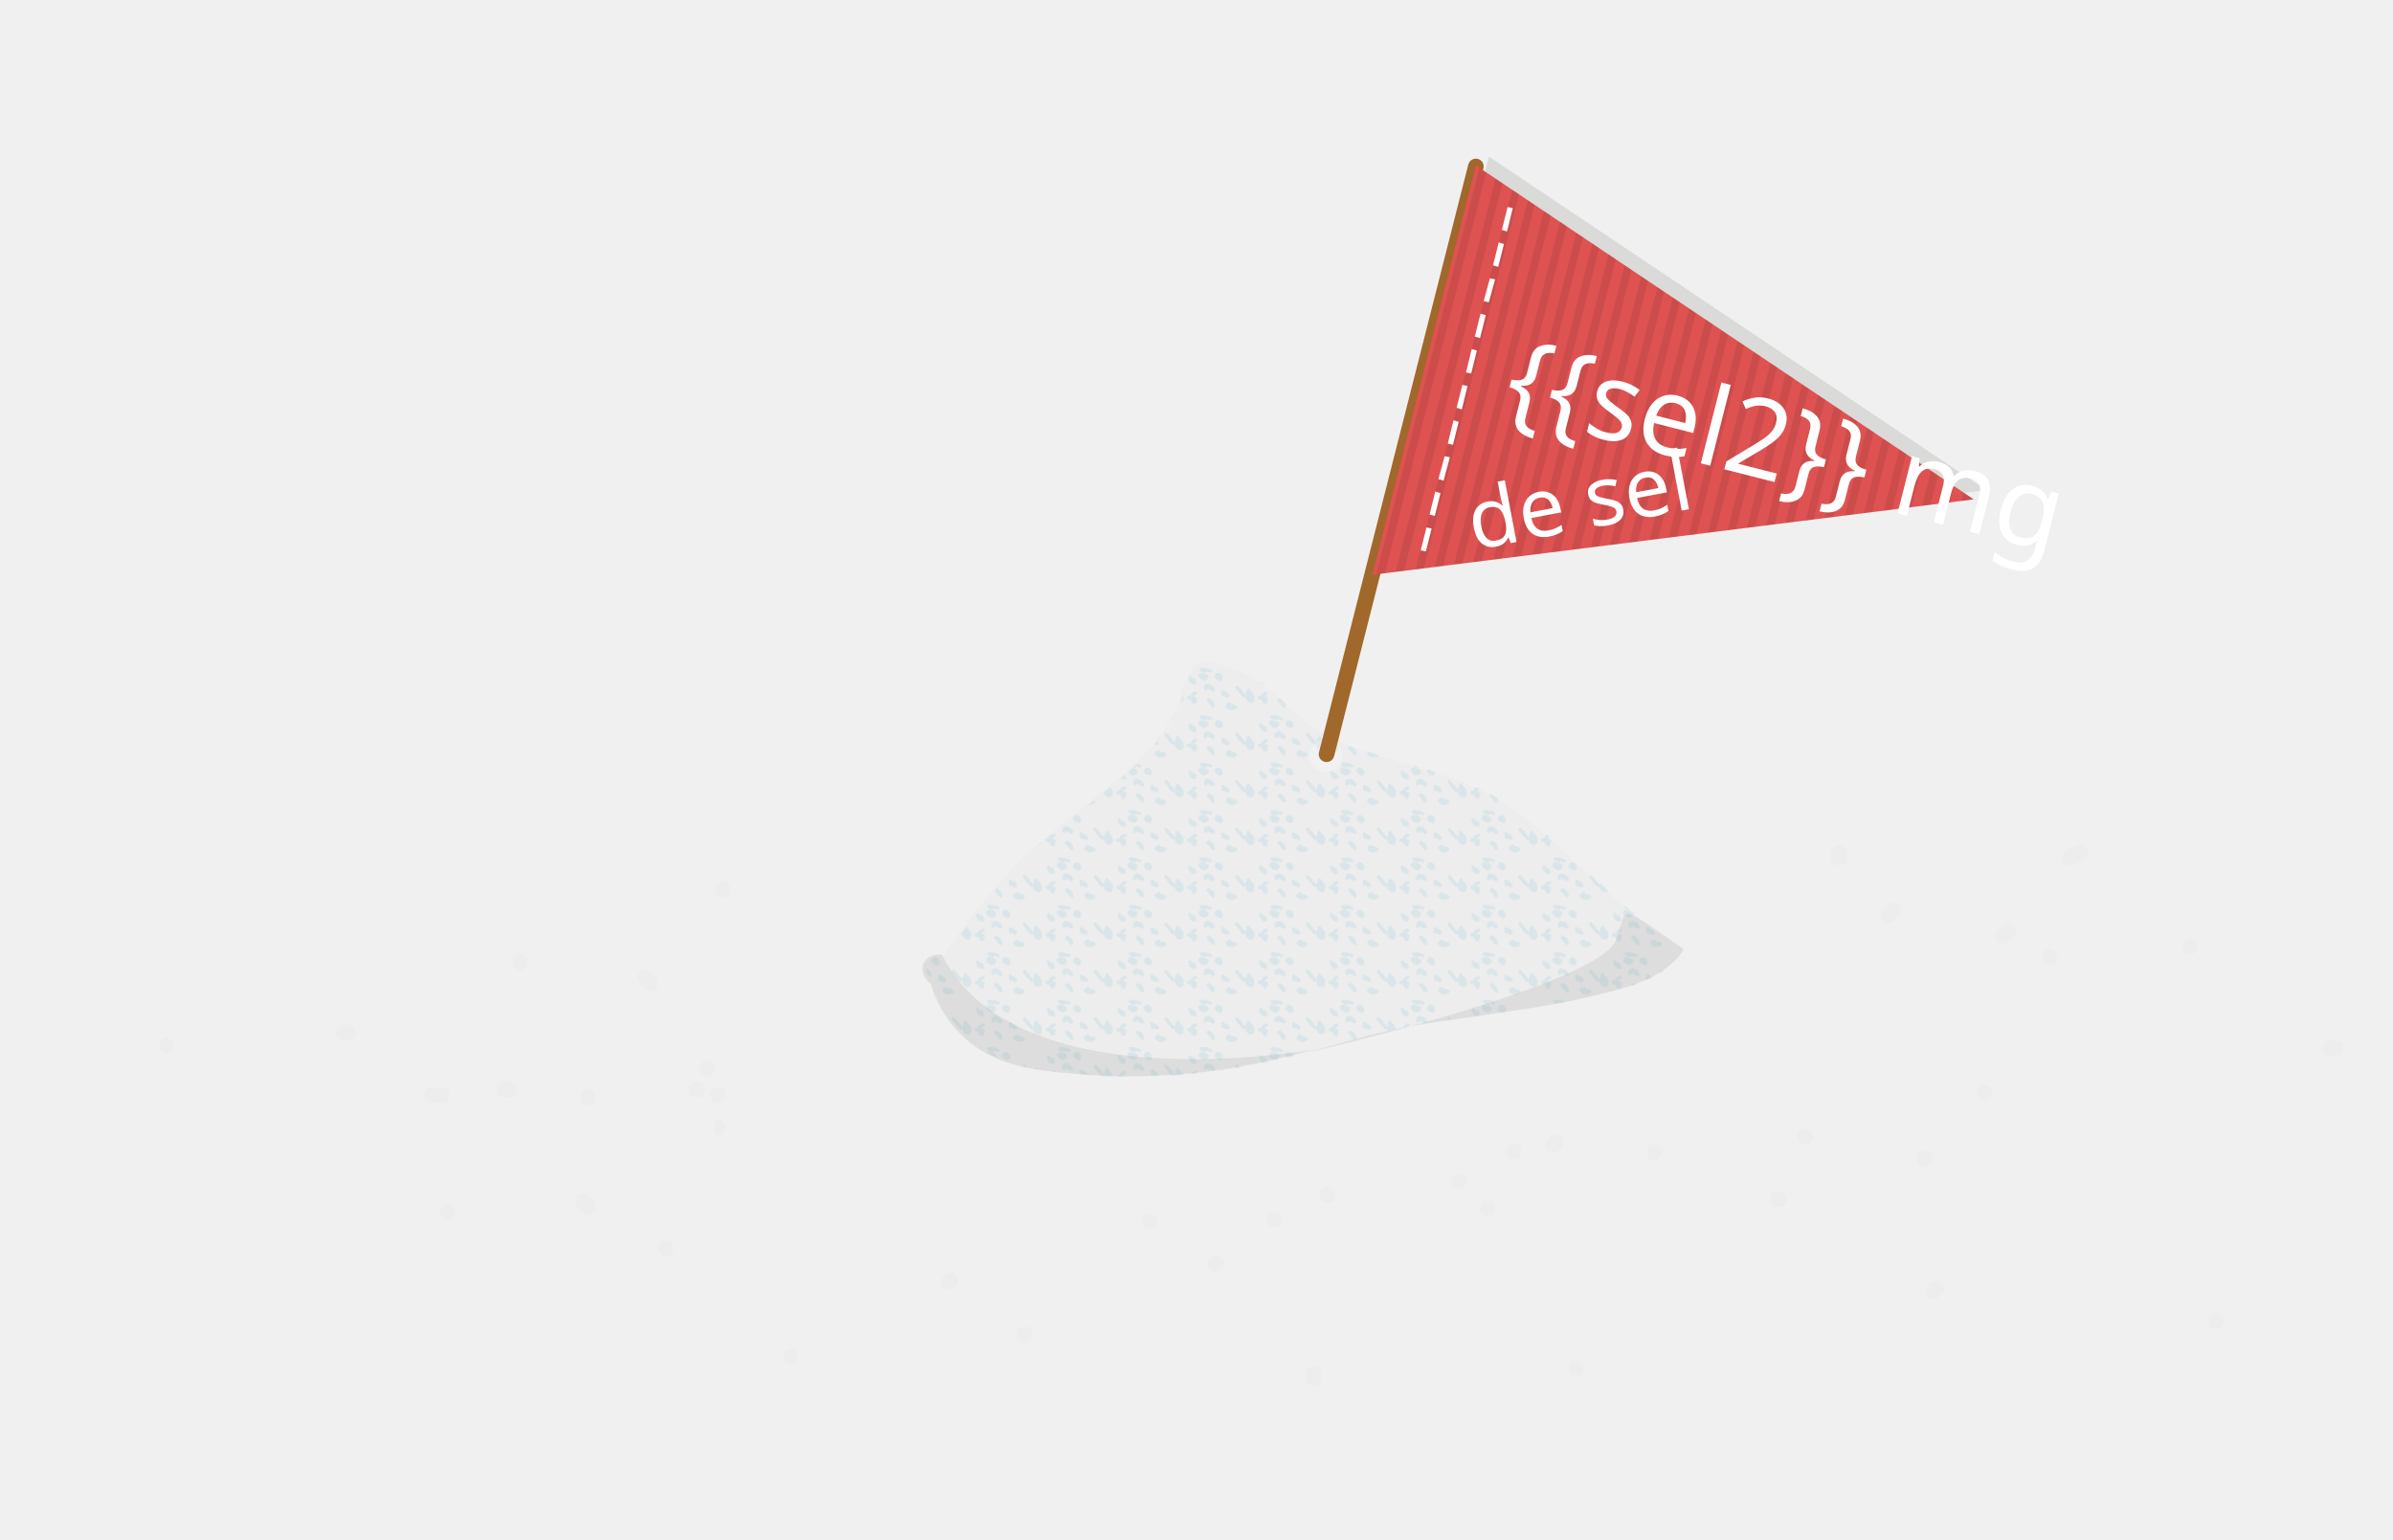
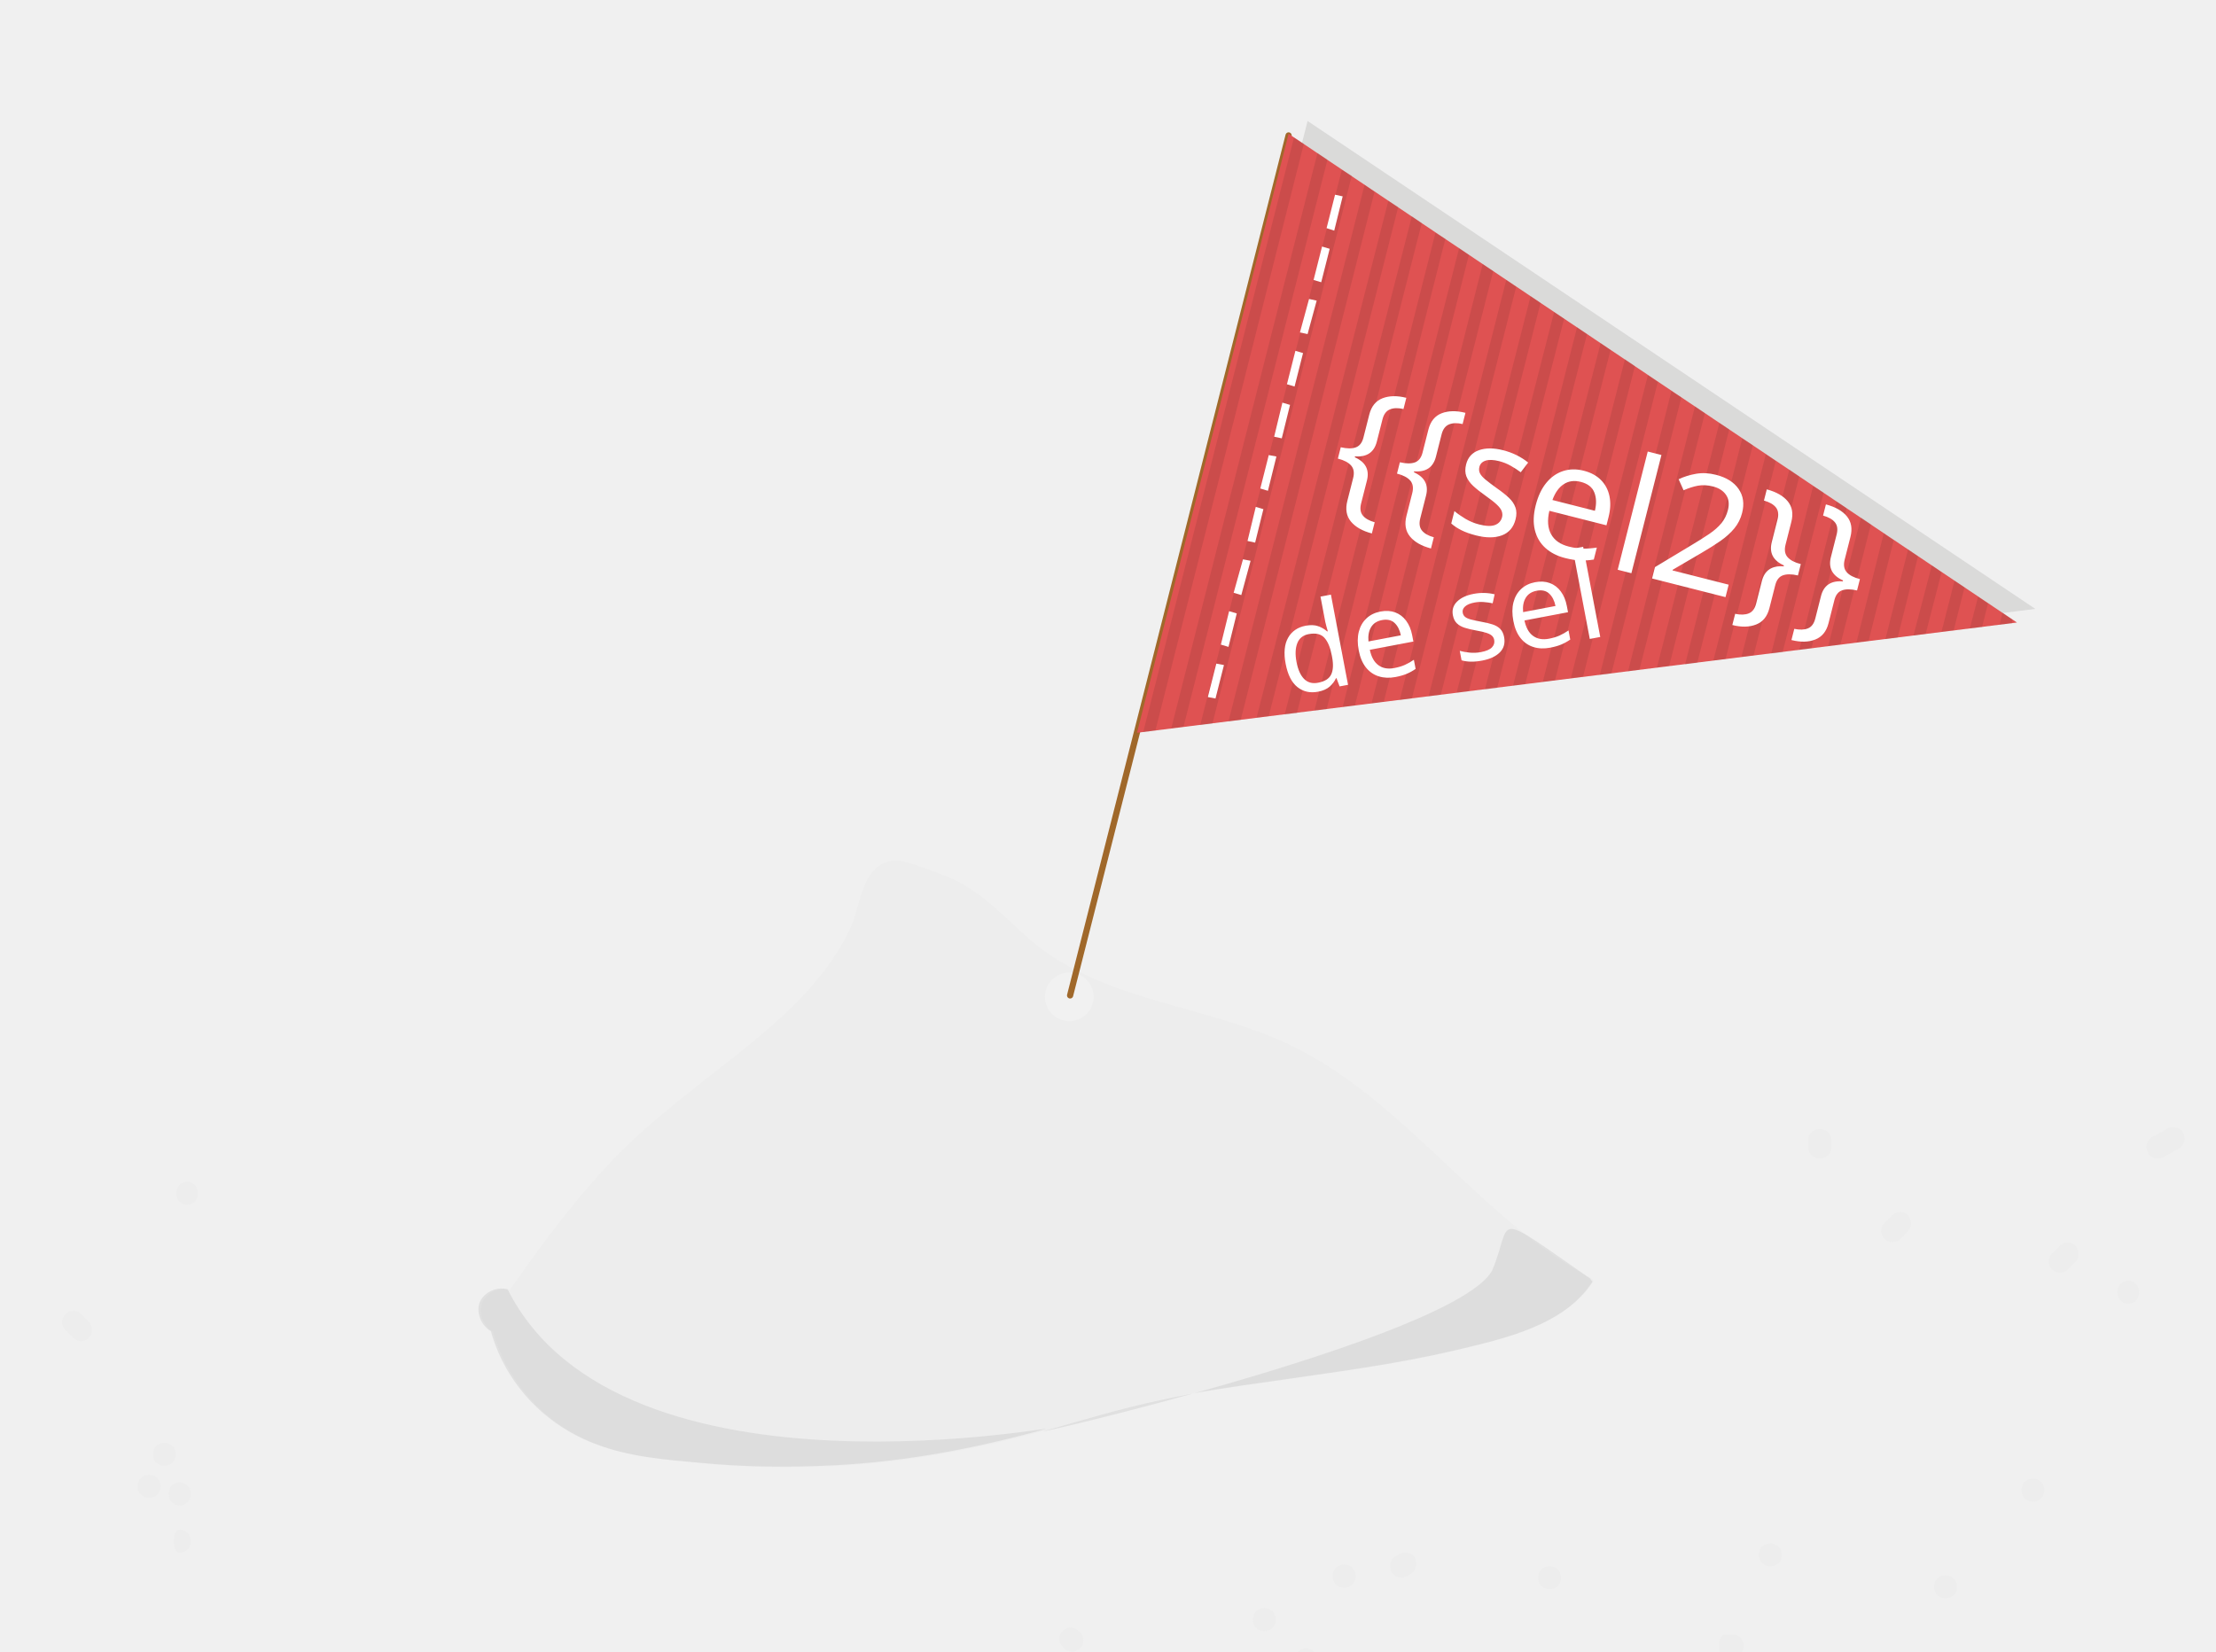
- <svg xmlns="http://www.w3.org/2000/svg" xmlns:xlink="http://www.w3.org/1999/xlink" version="1.1" id="Calque_1" x="0px" y="0px" viewBox="0 0 460 296" enable-background="new 0 0 460 296" xml:space="preserve">
-   <pattern x="-399" y="-252" width="21.2" height="14.2" patternUnits="userSpaceOnUse" id="Nouvelle_nuance_de_motif_2" viewBox="0.2 -14.4 21.2 14.2" overflow="visible">
+ <svg xmlns="http://www.w3.org/2000/svg" xmlns:xlink="http://www.w3.org/1999/xlink" version="1.1" id="Calque_1" x="0px" y="0px" viewBox="103.4 0 1073.1 800" enable-background="new 103.4 0 1073.1 800" xml:space="preserve">
+   <pattern x="0" y="800" width="41.1" height="27.5" patternUnits="userSpaceOnUse" id="SVGID_1_" viewBox="0 -27.7 41.1 27.5" overflow="visible">
    <g>
-       <polygon fill="none" points="0.2,-0.2 21.4,-0.2 21.4,-14.4 0.2,-14.4   " />
-       <path fill="#1B8EC1" d="M6-7c0-0.3,0.1-0.8,0.4-0.8c0.6-0.1,0.6-1.1,0-1C5.7-8.7,5.2-8.3,5-7.7c0,0.1-0.3,0.1-0.3,0.2    C4.4-7.5,3.9-7.3,3.9-7v0.2c0,0.4,0.7,0.6,1,0.4C5-5.9,5.4-5.6,5.6-5.2c0.2,0.3,0.9,0.3,1-0.1l0.3-1.2C6.9-7.2,6.2-7.4,6-7z" />
-       <path fill="#1B8EC1" d="M16.5-7.9c-0.2-0.2-0.5-0.5-0.7-0.7c-0.1-0.1-0.3-0.2-0.5-0.1c0,0-0.1,0-0.1,0c0-0.1-0.1-0.1-0.1-0.2    c-0.2-0.6-1.1-0.4-1,0.3c0,0.1,0.1,0.2,0.2,0.4c-0.3,0.4,0,1,0.5,0.8c0,0,0,0,0.1,0C15.2-7.2,15.6-7,16.1-7    C16.6-7,16.8-7.6,16.5-7.9z" />
-       <path fill="#1B8EC1" d="M10.9-6.4C10.8-6.5,10.8-6.5,10.9-6.4c-0.2-0.3-0.5-0.4-0.7-0.2c-0.5,0-0.7,0.8-0.2,1    c0.1,0,0.2,0.1,0.2,0.1c0.4,0.5,0.7,1.1,1.2,1.5c0.4,0.4,0.9,0,0.8-0.5C12.1-5.4,11.6-6.1,10.9-6.4z" />
-       <path fill="#1B8EC1" d="M12.2-9.4c-0.3-0.8-0.9-1.4-1.8-1.6c-0.3-0.1-0.9-0.1-1.1,0.2C9-10.5,8.8-9.9,8.9-9.5c0.1,0.6,1,0.6,1,0    c0,0,0,0,0,0c1,0.2,1,0.4,1.5,0.7C11.8-8.7,12.3-8.9,12.2-9.4z" />
-       <path fill="#1B8EC1" d="M5.8-12.8c-0.2-0.1-0.3,0-0.5,0c0-0.1,0-0.1,0-0.2c-0.1-0.6-1.1-0.6-1,0c0,0.4,0.2,0.7,0.3,1.1    c0,0.2,0.1,0.3,0.2,0.3c0.3,0.4,0.8,0.7,1.3,0.7c0.4,0.1,0.7-0.2,0.6-0.6C6.7-12.1,6.4-12.6,5.8-12.8z" />
-       <path fill="#1B8EC1" d="M10.3-13c-0.3,1-1.4,1.1-2.1,0.6c-0.4-0.3-0.7-0.5-0.9-1c-0.1-0.2,0-0.5,0.2-0.7c0.1-0.2,0.3-0.3,0.5-0.3    C8.7-14.3,10.6-14.2,10.3-13z" />
-       <path fill="#1B8EC1" d="M14.2-12.1c-0.1,0.1-0.3,0.2-0.5,0.1c-0.7-0.2-1.7-0.7-1.5-1.6c0.2-0.7,1.1-1.2,1.6-0.6    c0,0,0.1,0.1,0.1,0.1c0.1,0,0.2,0,0.3,0.2C14.7-13.3,14.7-12.6,14.2-12.1z" />
-       <path fill="#1B8EC1" d="M21.3-7.9c-0.7-0.9-1.4-1.8-2.2-2.6c-0.4-0.5-1.1,0.2-0.7,0.7c0.7,0.9,1.4,1.8,2.2,2.6    C21-6.7,21.7-7.4,21.3-7.9z" />
-       <path fill="#1B8EC1" d="M18.6-4.6c-0.5-0.3-1-0.4-1.5-0.4c0-0.3-0.2-0.6-0.6-0.5c-0.4,0.1-0.8,0.4-1,0.8c-0.1,0.1-0.1,0.4,0,0.5    c0.7,1.1,2.3,1.3,3.3,0.4C19-4.1,18.9-4.5,18.6-4.6z" />
-       <path fill="#1B8EC1" d="M11.1-1.1c-0.9-0.4-1.8-0.6-2.7-0.6c0,0,0,0,0,0c0,0,0,0,0,0c-0.1,0-0.2,0-0.2,0C7.8-1.7,7.5-1.3,7.7-1    c0.4,0.6,1.1,0.9,1.8,0.7c0.2,0,0.3-0.1,0.3-0.3c0.3,0.1,0.5,0.2,0.8,0.3C11.2,0,11.7-0.9,11.1-1.1z" />
-       <path fill="#1B8EC1" d="M2.8-7.5c0,0-0.1-0.1-0.1-0.1C2.6-8.2,2.2-8.7,1.6-9c0,0,0,0,0,0C1.8-9.5,1-10,0.7-9.4    C0.4-8.6,0-7.7,0.3-6.7c0.2,0.8,1,1.3,1.8,1.2c0.7-0.1,0.8-1.1,0.8-1.7C2.9-7.3,2.9-7.4,2.8-7.5z" />
+       <polygon fill="none" points="0,-0.1 41.1,-0.1 41.1,-27.7 0,-27.7   " />
+       <g>
+         <polygon fill="none" points="0,-27.7 41.1,-27.7 41.1,-0.1 0,-0.1    " />
+         <path fill="#1B8EC1" d="M11.3-14.5c0,0.6,0.2,1.6,0.8,1.6c1.2,0.2,1.2,2.1,0,1.9c-1.4-0.2-2.3-1-2.7-2.1c0-0.2-0.6-0.2-0.6-0.4     c-0.6,0-1.6-0.4-1.6-1v-0.4c0-0.8,1.4-1.2,1.9-0.8c0.2-1,1-1.6,1.4-2.3c0.4-0.6,1.7-0.6,1.9,0.2l0.6,2.3     C13-14.1,11.6-13.7,11.3-14.5z" />
+         <path fill="#1B8EC1" d="M31.6-12.7c-0.4,0.4-1,1-1.4,1.4c-0.2,0.2-0.6,0.4-1,0.2h-0.2c0,0.2-0.2,0.2-0.2,0.4     c-0.4,1.2-2.1,0.8-1.9-0.6c0-0.2,0.2-0.4,0.4-0.8c-0.6-0.8,0-1.9,1-1.6c0,0,0,0,0.2,0c0.6-0.4,1.4-0.8,2.3-0.8     C31.8-14.5,32.2-13.3,31.6-12.7z" />
+         <path fill="#1B8EC1" d="M20.8-15.6C20.6-15.5,20.6-15.5,20.8-15.6c-0.4,0.6-1,0.8-1.4,0.4c-1,0-1.4-1.6-0.4-1.9     c0.2,0,0.4-0.2,0.4-0.2c0.8-1,1.4-2.1,2.3-2.9c0.8-0.8,1.7,0,1.6,1C23.1-17.6,22.1-16.2,20.8-15.6z" />
+         <path fill="#1B8EC1" d="M23.3-9.8c-0.6,1.6-1.7,2.7-3.5,3.1c-0.6,0.2-1.7,0.2-2.1-0.4c-0.6-0.6-1-1.7-0.8-2.5     c0.2-1.2,1.9-1.2,1.9,0l0,0c1.9-0.4,1.9-0.8,2.9-1.4C22.5-11.2,23.5-10.8,23.3-9.8z" />
+         <path fill="#1B8EC1" d="M10.9-3.2c-0.4,0.2-0.6,0-1,0c0,0.2,0,0.2,0,0.4C9.7-1.7,7.8-1.7,8-2.8C8-3.6,8.4-4.2,8.5-5     c0-0.4,0.2-0.6,0.4-0.6c0.6-0.8,1.6-1.4,2.5-1.4c0.8-0.2,1.4,0.4,1.2,1.2C12.6-4.6,12-3.6,10.9-3.2z" />
+         <path fill="#1B8EC1" d="M19.6-2.8C19-4.8,16.9-5,15.5-4c-0.8,0.6-1.4,1-1.7,1.9c-0.2,0.4,0,1,0.4,1.4c0.2,0.4,0.6,0.6,1,0.6     C16.5-0.3,20.2-0.5,19.6-2.8z" />
+         <path fill="#1B8EC1" d="M27.2-4.6c-0.2-0.2-0.6-0.4-1-0.2c-1.4,0.4-3.3,1.4-2.9,3.1c0.4,1.4,2.1,2.3,3.1,1.2l0.2-0.2     c0.2,0,0.4,0,0.6-0.4C28.1-2.3,28.1-3.6,27.2-4.6z" />
+         <path fill="#1B8EC1" d="M40.9-12.7c-1.4,1.7-2.7,3.5-4.3,5c-0.8,1-2.1-0.4-1.4-1.4c1.4-1.7,2.7-3.5,4.3-5     C40.4-15.1,41.7-13.7,40.9-12.7z" />
+         <path fill="#1B8EC1" d="M35.7-19.1c-1,0.6-1.9,0.8-2.9,0.8c0,0.6-0.4,1.2-1.2,1c-0.8-0.2-1.6-0.8-1.9-1.6c-0.2-0.2-0.2-0.8,0-1     c1.4-2.1,4.5-2.5,6.4-0.8C36.5-20.1,36.3-19.3,35.7-19.1z" />
+         <path fill="#1B8EC1" d="M21.2-25.9c-1.7,0.8-3.5,1.2-5.2,1.2l0,0l0,0c-0.2,0-0.4,0-0.4,0c-0.8,0-1.4-0.8-1-1.4     c0.8-1.2,2.1-1.7,3.5-1.4c0.4,0,0.6,0.2,0.6,0.6c0.6-0.2,1-0.4,1.6-0.6C21.3-28.1,22.3-26.3,21.2-25.9z" />
+         <path fill="#1B8EC1" d="M5.1-13.5l-0.2,0.2c-0.2,1.2-1,2.1-2.1,2.7l0,0c0.4,1-1.2,1.9-1.7,0.8c-0.6-1.6-1.4-3.3-0.8-5.2     c0.4-1.6,1.9-2.5,3.5-2.3c1.4,0.2,1.6,2.1,1.6,3.3C5.2-13.9,5.2-13.7,5.1-13.5z" />
+       </g>
    </g>
  </pattern>
  <g>
    <g>
-       <path fill="#EDEDED" d="M323.5,182.2c-14.6-7.8-23.9-22.6-38.6-30.2c-7.4-3.8-15.7-5.1-23.5-7.9c-4.1-1.5-8.1-3.4-11.5-6.3    c-3.4-2.9-6.1-6.1-10.3-8.1c-1.8-0.8-3.6-1.4-5.4-2c-1.3-0.4-2.5-0.7-3.8,0c-2.6,1.2-3.1,5.5-4,7.8c-2.8,6.6-8.3,11.7-13.7,16.1    c-5.7,4.6-11.7,8.9-16.9,14.1c-5.4,5.5-10,11.7-14.4,18c-1.2-0.3-2.5,0.1-3.3,1.1c-1.1,1.4-0.3,3.6,1.1,4.4    c1.9,6.8,7,12.3,13.7,14.8c4.4,1.7,9.3,2.1,13.9,2.5c5.1,0.5,10.2,0.6,15.3,0.4c10.1-0.3,20-2.1,29.8-4.8c5-1.4,9.9-2.9,15-4    c4.9-1.1,9.8-1.8,14.8-2.5c8.1-1.2,16.2-2.2,24.2-4.1c6.2-1.5,14.2-3.2,17.9-9C323.7,182.5,323.6,182.2,323.5,182.2z" />
-       <pattern id="SVGID_1_" xlink:href="#Nouvelle_nuance_de_motif_2" patternTransform="matrix(0.6419 0 0 0.6419 -2511.889 -2580.121)">
+       <path fill="#EDEDED" d="M874.1,619.2c-53.8-28.8-88.1-83.3-142.3-111.3c-27.3-14-57.9-18.8-86.6-29.1    c-15.1-5.5-29.9-12.5-42.4-23.2c-12.5-10.7-22.5-22.5-38-29.9c-6.6-2.9-13.3-5.2-19.9-7.4c-4.8-1.5-9.2-2.6-14,0    c-9.6,4.4-11.4,20.3-14.7,28.8c-10.3,24.3-30.6,43.1-50.5,59.3c-21,17-43.1,32.8-62.3,52c-19.9,20.3-36.9,43.1-53.1,66.3    c-4.4-1.1-9.2,0.4-12.2,4.1c-4.1,5.2-1.1,13.3,4.1,16.2c7,25.1,25.8,45.3,50.5,54.6c16.2,6.3,34.3,7.7,51.2,9.2    c18.8,1.8,37.6,2.2,56.4,1.5c37.2-1.1,73.7-7.7,109.8-17.7c18.4-5.2,36.5-10.7,55.3-14.7c18.1-4.1,36.1-6.6,54.6-9.2    c29.9-4.4,59.7-8.1,89.2-15.1c22.9-5.5,52.3-11.8,66-33.2C874.8,620.3,874.5,619.2,874.1,619.2z" />
+       <pattern id="SVGID_2_" xlink:href="#SVGID_1_" patternTransform="matrix(2.3661 0 0 -2.3661 -573.395 -17201.172)">
		</pattern>
-       <path opacity="9.000000e-02" fill="url(#SVGID_1_)" d="M323.9,182.2c-14.6-7.8-23.9-22.6-38.6-30.2c-7.4-3.8-15.7-5.1-23.5-7.9    c-4.1-1.5-8.1-3.4-11.5-6.3c-3.4-2.9-6.1-6.1-10.3-8.1c-1.8-0.8-3.6-1.4-5.4-2c-1.3-0.4-2.5-0.7-3.8,0c-2.6,1.2-3.1,5.5-4,7.8    c-2.8,6.6-8.3,11.7-13.7,16.1c-5.7,4.6-11.7,8.9-16.9,14.1c-5.4,5.5-10,11.7-14.4,18c-1.2-0.3-2.5,0.1-3.3,1.1    c-1.1,1.4-0.3,3.6,1.1,4.4c1.9,6.8,7,12.3,13.7,14.8c4.4,1.7,9.3,2.1,13.9,2.5c5.1,0.5,10.2,0.6,15.3,0.4    c10.1-0.3,20-2.1,29.8-4.8c5-1.4,9.9-2.9,15-4c4.9-1.1,9.8-1.8,14.8-2.5c8.1-1.2,16.2-2.2,24.2-4.1c6.2-1.5,14.2-3.2,17.9-9    C324.1,182.5,324.1,182.2,323.9,182.2z" />
-       <path opacity="7.000000e-02" d="M181.1,183.6c-1.2-0.3-2.5,0.1-3.3,1.1c-1.1,1.4-0.3,3.6,1.1,4.4c1.9,6.8,7,12.3,13.7,14.8    c4.4,1.7,9.3,2.1,13.9,2.5c5.1,0.5,10.2,0.6,15.3,0.4c10.1-0.3,20-2.1,29.8-4.8C256.6,200.8,196,213.3,181.1,183.6z" />
-       <path opacity="7.000000e-02" d="M323.3,182.2c-13.4-9.3-10-7.7-12.9-1c-5.1,8.9-63.3,22.3-58.7,21c5-1.4,9.9-2.9,15-4    c4.9-1.1,9.8-1.8,14.8-2.5c8.1-1.2,16.2-2.2,24.2-4.1c6.2-1.5,14.2-3.2,17.9-9C323.5,182.5,323.4,182.3,323.3,182.2z" />
+       <path opacity="9.000000e-02" fill="url(#SVGID_2_)" enable-background="new    " d="M875.6,619.2    c-53.8-28.8-88.1-83.3-142.3-111.3c-27.3-14-57.9-18.8-86.6-29.1c-15.1-5.5-29.9-12.5-42.4-23.2c-12.5-10.7-22.5-22.5-38-29.9    c-6.6-2.9-13.3-5.2-19.9-7.4c-4.8-1.5-9.2-2.6-14,0c-9.6,4.4-11.4,20.3-14.7,28.8c-10.3,24.3-30.6,43.1-50.5,59.3    c-21,17-43.1,32.8-62.3,52c-19.9,20.3-36.9,43.1-53.1,66.3c-4.4-1.1-9.2,0.4-12.2,4.1c-4.1,5.2-1.1,13.3,4.1,16.2    c7,25.1,25.8,45.3,50.5,54.6c16.2,6.3,34.3,7.7,51.2,9.2c18.8,1.8,37.6,2.2,56.4,1.5c37.2-1.1,73.7-7.7,109.8-17.7    c18.4-5.2,36.5-10.7,55.3-14.7c18.1-4.1,36.1-6.6,54.6-9.2c29.9-4.4,59.7-8.1,89.2-15.1c22.9-5.5,52.3-11.8,66-33.2    C876.3,620.3,876.3,619.2,875.6,619.2z" />
+       <path opacity="7.000000e-02" enable-background="new    " d="M349.2,624.4c-4.4-1.1-9.2,0.4-12.2,4.1c-4.1,5.2-1.1,13.3,4.1,16.2    c7,25.1,25.8,45.3,50.5,54.6c16.2,6.3,34.3,7.7,51.2,9.2c18.8,1.8,37.6,2.2,56.4,1.5c37.2-1.1,73.7-7.7,109.8-17.7    C627.5,687.8,404.1,733.9,349.2,624.4z" />
+       <path opacity="7.000000e-02" enable-background="new    " d="M873.4,619.2c-49.4-34.3-36.9-28.4-47.5-3.7    c-18.8,32.8-233.3,82.2-216.4,77.4c18.4-5.2,36.5-10.7,55.3-14.7c18.1-4.1,36.1-6.6,54.6-9.2c29.9-4.4,59.7-8.1,89.2-15.1    c22.9-5.5,52.3-11.8,66-33.2C874.1,620.3,873.7,619.6,873.4,619.2z" />
    </g>
-     <path fill="#EDEDED" d="M234.8,241.7c-0.6-0.6-1.5-0.6-2.1,0l-0.2,0.2c-0.6,0.6-0.6,1.5,0,2.1c0.6,0.6,1.5,0.6,2.1,0   c0.1-0.1,0.2-0.2,0.2-0.2C235.4,243.2,235.4,242.3,234.8,241.7z" />
-     <path fill="#EDEDED" d="M245,233L245,233c-2,0-2,3,0,3l0,0C246.9,236,246.9,233,245,233z" />
-     <path fill="#EDEDED" d="M256.3,228.7l-0.2-0.2c-0.6-0.6-1.5-0.6-2.1,0c-0.6,0.6-0.6,1.5,0,2.1c0.1,0.1,0.2,0.2,0.2,0.2   c0.6,0.6,1.5,0.6,2.1,0C256.9,230.2,256.9,229.3,256.3,228.7z" />
-     <path fill="#EDEDED" d="M279,227L279,227c0,2,3,2,3,0l0,0C282,225,279,225,279,227z" />
-     <path fill="#EDEDED" d="M291,219.8c-2,0-2,3,0,3S293,219.8,291,219.8z" />
-     <path fill="#EDEDED" d="M300.3,218.9c-0.4-0.7-1.3-0.9-2.1-0.5c-0.2,0.1-0.3,0.2-0.5,0.3c-0.7,0.4-0.9,1.4-0.5,2.1   c0.4,0.7,1.3,0.9,2.1,0.5c0.2-0.1,0.3-0.2,0.5-0.3C300.4,220.6,300.7,219.6,300.3,218.9z" />
-     <path fill="#EDEDED" d="M286,230.8c-1.9,0-1.9,3,0,3S287.9,230.8,286,230.8z" />
-     <path fill="#EDEDED" d="M318,220c-2,0-2,3,0,3S320,220,318,220z" />
-     <path fill="#EDEDED" d="M136,203.8c-2,0-2,3,0,3S138,203.8,136,203.8z" />
-     <path fill="#EDEDED" d="M138,209L138,209c-1.9,0-1.9,3,0,3l0,0C140,212,140,209,138,209z" />
-     <path fill="#EDEDED" d="M134,208L134,208c-2,0-2,3,0,3l0,0C136,211,136,208,134,208z" />
-     <path fill="#EDEDED" d="M138,215.2c-1,0-1,3,0,3C140,218.2,140,215.2,138,215.2z" />
-     <path fill="#EDEDED" d="M197,255L197,255c-2,0-2,3,0,3l0,0C199,258,199,255,197,255z" />
-     <path fill="#EDEDED" d="M152,259.3c-1.9,0-1.9,3,0,3S153.9,259.3,152,259.3z" />
-     <path fill="#EDEDED" d="M184,245.4c-0.4-0.7-1.3-0.9-2.1-0.5c-0.1,0.1-0.2,0.1-0.3,0.2c-0.7,0.4-0.9,1.4-0.5,2.1   c0.4,0.7,1.3,0.9,2.1,0.5c0.1-0.1,0.2-0.1,0.3-0.2C184.2,247.1,184.4,246.1,184,245.4z" />
-     <path fill="#EDEDED" d="M221,233.3c-2,0-2,3,0,3S223,233.3,221,233.3z" />
-     <path fill="#EDEDED" d="M342,229h-1c-1,0-1,3,0,3h1C344,232,344,229,342,229z" />
-     <path fill="#EDEDED" d="M347,217L347,217c-2,0-2,3,0,3l0,0C349,220,349,217,347,217z" />
-     <path fill="#EDEDED" d="M373.6,247.3c-0.2-0.8-1-1.2-1.8-1c-0.8,0.2-1.4,0.8-1.6,1.6c-0.2,0.8,0.2,1.6,1,1.8   c0.6,0.2,1.4-0.1,1.7-0.7C373.5,248.6,373.8,247.9,373.6,247.3z" />
-     <path fill="#EDEDED" d="M370,221.2c-2,0-2,3,0,3S372,221.2,370,221.2z" />
-     <path fill="#EDEDED" d="M380,210L380,210c0,2,3,2,3,0l0,0C383,208,380,208,380,210z" />
-     <path fill="#EDEDED" d="M128,238.5c-1.9,0-1.9,3,0,3S129.9,238.5,128,238.5z" />
-     <path fill="#EDEDED" d="M86,231.5c-1.9,0-1.9,3,0,3S87.9,231.5,86,231.5z" />
-     <path fill="#EDEDED" d="M85,209h-2c-1.9,0-1.9,3,0,3h2C86.9,212,86.9,209,85,209z" />
-     <path fill="#EDEDED" d="M113,209.5c-1.9,0-1.9,3,0,3S114.9,209.5,113,209.5z" />
-     <path fill="#EDEDED" d="M114.1,230.9l-1-1c-0.6-0.6-1.5-0.6-2.1,0c-0.6,0.6-0.6,1.5,0,2.1c0.3,0.3,0.7,0.7,1,1   c0.6,0.6,1.5,0.6,2.1,0C114.6,232.5,114.6,231.5,114.1,230.9z" />
-     <path fill="#EDEDED" d="M98,208h-1c-1.9,0-1.9,3,0,3h1C99.9,211,99.9,208,98,208z" />
-     <path fill="#EDEDED" d="M126.1,187.9l-1-1c-0.6-0.6-1.5-0.6-2.1,0c-0.6,0.6-0.6,1.5,0,2.1c0.3,0.3,0.7,0.7,1,1   c0.6,0.6,1.5,0.6,2.1,0C126.6,189.5,126.6,188.5,126.1,187.9z" />
-     <path fill="#EDEDED" d="M394,182.5c-1.9,0-1.9,3,0,3S395.9,182.5,394,182.5z" />
-     <path fill="#EDEDED" d="M352,164v1c0,1.9,3,1.9,3,0v-1C355,162.1,352,162.1,352,164z" />
-     <path fill="#EDEDED" d="M401.2,163c-0.4-0.7-1.3-0.9-2.1-0.5c-0.7,0.4-1.3,0.7-2,1.1c-0.7,0.4-0.9,1.4-0.5,2.1   c0.4,0.7,1.3,0.9,2.1,0.5c0.7-0.4,1.3-0.7,2-1.1C401.4,164.7,401.6,163.7,401.2,163z" />
-     <path fill="#EDEDED" d="M365.1,173.9c-0.6-0.6-1.5-0.6-2.1,0l-1,1c-0.6,0.6-0.6,1.5,0,2.1c0.6,0.6,1.5,0.6,2.1,0   c0.3-0.3,0.7-0.7,1-1C365.6,175.5,365.6,174.5,365.1,173.9z" />
-     <path fill="#EDEDED" d="M387.1,177.9c-0.6-0.6-1.5-0.6-2.1,0l-1,1c-0.6,0.6-0.6,1.5,0,2.1c0.6,0.6,1.5,0.6,2.1,0   c0.3-0.3,0.7-0.7,1-1C387.6,179.5,387.6,178.5,387.1,177.9z" />
-     <path fill="#EDEDED" d="M100,183.5c-1.9,0-1.9,3,0,3S101.9,183.5,100,183.5z" />
-     <path fill="#EDEDED" d="M67,197h-1c-1.9,0-1.9,3,0,3h1C68.9,200,68.9,197,67,197z" />
-     <path fill="#EDEDED" d="M32,199.5c-1.9,0-1.9,3,0,3S33.9,199.5,32,199.5z" />
-     <path fill="#EDEDED" d="M139,169.5c-1.9,0-1.9,3,0,3S140.9,169.5,139,169.5z" />
-     <path fill="#EDEDED" d="M421,180.5c-1.9,0-1.9,3,0,3S422.9,180.5,421,180.5z" />
-     <path fill="#EDEDED" d="M449,200h-1c-1.9,0-1.9,3,0,3h1C450.9,203,450.9,200,449,200z" />
-     <path fill="#EDEDED" d="M426,252.5c-1.9,0-1.9,3,0,3S427.9,252.5,426,252.5z" />
-     <path fill="#EDEDED" d="M303,261.5c-1.9,0-1.9,3,0,3S304.9,261.5,303,261.5z" />
-     <path fill="#EDEDED" d="M251,264v1c0,1.9,3,1.9,3,0v-1C254,262.1,251,262.1,251,264z" />
+     <path fill="#EDEDED" d="M547.1,838.5c-2.2-2.2-5.5-2.2-7.7,0l-0.7,0.7c-2.2,2.2-2.2,5.5,0,7.7c2.2,2.2,5.5,2.2,7.7,0   c0.4-0.4,0.7-0.7,0.7-0.7C549.3,844.1,549.3,840.8,547.1,838.5z" />
+     <path fill="#EDEDED" d="M584.7,806.5L584.7,806.5c-7.4,0-7.4,11.1,0,11.1l0,0C591.7,817.5,591.7,806.5,584.7,806.5z" />
+     <path fill="#EDEDED" d="M626.4,790.6l-0.7-0.7c-2.2-2.2-5.5-2.2-7.7,0c-2.2,2.2-2.2,5.5,0,7.7c0.4,0.4,0.7,0.7,0.7,0.7   c2.2,2.2,5.5,2.2,7.7,0C628.6,796.2,628.6,792.8,626.4,790.6z" />
+     <path fill="#EDEDED" d="M710.1,784.4L710.1,784.4c0,7.4,11.1,7.4,11.1,0l0,0C721.1,777,710.1,777,710.1,784.4z" />
+     <path fill="#EDEDED" d="M754.3,757.8c-7.4,0-7.4,11.1,0,11.1S761.7,757.8,754.3,757.8z" />
+     <path fill="#EDEDED" d="M788.6,754.5c-1.5-2.6-4.8-3.3-7.7-1.8c-0.7,0.4-1.1,0.7-1.8,1.1c-2.6,1.5-3.3,5.2-1.8,7.7   c1.5,2.6,4.8,3.3,7.7,1.8c0.7-0.4,1.1-0.7,1.8-1.1C788.9,760.8,790,757.1,788.6,754.5z" />
+     <path fill="#EDEDED" d="M735.9,798.4c-7,0-7,11.1,0,11.1C742.9,809.4,742.9,798.4,735.9,798.4z" />
+     <path fill="#EDEDED" d="M853.8,758.6c-7.4,0-7.4,11.1,0,11.1S861.2,758.6,853.8,758.6z" />
+     <path fill="#EDEDED" d="M183,698.8c-7.4,0-7.4,11.1,0,11.1S190.3,698.8,183,698.8z" />
+     <path fill="#EDEDED" d="M190.3,718L190.3,718c-7,0-7,11.1,0,11.1l0,0C197.7,729.1,197.7,718,190.3,718z" />
+     <path fill="#EDEDED" d="M175.6,714.3L175.6,714.3c-7.4,0-7.4,11.1,0,11.1l0,0C183,725.4,183,714.3,175.6,714.3z" />
+     <path fill="#EDEDED" d="M190.3,740.9c-3.7,0-3.7,11.1,0,11.1C197.7,751.9,197.7,740.9,190.3,740.9z" />
+     <path fill="#EDEDED" d="M407.8,887.6L407.8,887.6c-7.4,0-7.4,11.1,0,11.1l0,0C415.2,898.6,415.2,887.6,407.8,887.6z" />
+     <path fill="#EDEDED" d="M241.9,903.4c-7,0-7,11.1,0,11.1S248.9,903.4,241.9,903.4z" />
+     <path fill="#EDEDED" d="M359.9,852.2c-1.5-2.6-4.8-3.3-7.7-1.8c-0.4,0.4-0.7,0.4-1.1,0.7c-2.6,1.5-3.3,5.2-1.8,7.7   c1.5,2.6,4.8,3.3,7.7,1.8c0.4-0.4,0.7-0.4,1.1-0.7C360.6,858.4,361.4,854.8,359.9,852.2z" />
+     <path fill="#EDEDED" d="M496.3,807.6c-7.4,0-7.4,11.1,0,11.1C503.6,818.6,503.6,807.6,496.3,807.6z" />
+     <path fill="#EDEDED" d="M942.3,791.7h-3.7c-3.7,0-3.7,11.1,0,11.1h3.7C949.7,802.8,949.7,791.7,942.3,791.7z" />
+     <path fill="#EDEDED" d="M960.7,747.5L960.7,747.5c-7.4,0-7.4,11.1,0,11.1l0,0C968.1,758.6,968.1,747.5,960.7,747.5z" />
+     <path fill="#EDEDED" d="M1058.8,859.2c-0.7-2.9-3.7-4.4-6.6-3.7c-2.9,0.7-5.2,2.9-5.9,5.9s0.7,5.9,3.7,6.6c2.2,0.7,5.2-0.4,6.3-2.6   C1058.4,864,1059.5,861.4,1058.8,859.2z" />
+     <path fill="#EDEDED" d="M1045.5,763c-7.4,0-7.4,11.1,0,11.1C1052.9,774,1052.9,763,1045.5,763z" />
+     <path fill="#EDEDED" d="M1082.3,721.7L1082.3,721.7c0,7.4,11.1,7.4,11.1,0l0,0C1093.4,714.3,1082.3,714.3,1082.3,721.7z" />
+     <path fill="#EDEDED" d="M153.5,826.7c-7,0-7,11.1,0,11.1C160.5,837.8,160.5,826.7,153.5,826.7z" />
+     <path fill="#EDEDED" d="M-1.3,800.9c-7,0-7,11.1,0,11.1S5.7,800.9-1.3,800.9z" />
+     <path fill="#EDEDED" d="M-5,718h-7.4c-7,0-7,11.1,0,11.1H-5C2,729.1,2,718-5,718z" />
+     <path fill="#EDEDED" d="M98.2,719.9c-7,0-7,11.1,0,11.1C105.2,730.9,105.2,719.9,98.2,719.9z" />
+     <path fill="#EDEDED" d="M102.2,798.7l-3.7-3.7c-2.2-2.2-5.5-2.2-7.7,0c-2.2,2.2-2.2,5.5,0,7.7c1.1,1.1,2.6,2.6,3.7,3.7   c2.2,2.2,5.5,2.2,7.7,0C104.1,804.6,104.1,800.9,102.2,798.7z" />
+     <path fill="#EDEDED" d="M42.9,714.3h-3.7c-7,0-7,11.1,0,11.1h3.7C49.9,725.4,49.9,714.3,42.9,714.3z" />
+     <path fill="#EDEDED" d="M146.5,640.2l-3.7-3.7c-2.2-2.2-5.5-2.2-7.7,0c-2.2,2.2-2.2,5.5,0,7.7c1.1,1.1,2.6,2.6,3.7,3.7   c2.2,2.2,5.5,2.2,7.7,0C148.3,646.1,148.3,642.4,146.5,640.2z" />
+     <path fill="#EDEDED" d="M1134,620.3c-7,0-7,11.1,0,11.1C1141,631.4,1141,620.3,1134,620.3z" />
+     <path fill="#EDEDED" d="M979.1,552.1v3.7c0,7,11.1,7,11.1,0v-3.7C990.2,545.1,979.1,545.1,979.1,552.1z" />
+     <path fill="#EDEDED" d="M1160.5,548.5c-1.5-2.6-4.8-3.3-7.7-1.8c-2.6,1.5-4.8,2.6-7.4,4.1c-2.6,1.5-3.3,5.2-1.8,7.7   c1.5,2.6,4.8,3.3,7.7,1.8c2.6-1.5,4.8-2.6,7.4-4.1S1162,551,1160.5,548.5z" />
+     <path fill="#EDEDED" d="M1027.4,588.6c-2.2-2.2-5.5-2.2-7.7,0l-3.7,3.7c-2.2,2.2-2.2,5.5,0,7.7c2.2,2.2,5.5,2.2,7.7,0   c1.1-1.1,2.6-2.6,3.7-3.7C1029.3,594.5,1029.3,590.8,1027.4,588.6z" />
+     <path fill="#EDEDED" d="M1108.5,603.4c-2.2-2.2-5.5-2.2-7.7,0l-3.7,3.7c-2.2,2.2-2.2,5.5,0,7.7c2.2,2.2,5.5,2.2,7.7,0   c1.1-1.1,2.6-2.6,3.7-3.7C1110.4,609.3,1110.4,605.6,1108.5,603.4z" />
+     <path fill="#EDEDED" d="M50.3,624c-7,0-7,11.1,0,11.1S57.3,624,50.3,624z" />
+     <path fill="#EDEDED" d="M-71.4,673.8h-3.7c-7,0-7,11.1,0,11.1h3.7C-64.4,684.8-64.4,673.8-71.4,673.8z" />
+     <path fill="#EDEDED" d="M-200.4,683c-7,0-7,11.1,0,11.1S-193.4,683-200.4,683z" />
+     <path fill="#EDEDED" d="M194,572.4c-7,0-7,11.1,0,11.1S201,572.4,194,572.4z" />
+     <path fill="#EDEDED" d="M1233.5,613c-7,0-7,11.1,0,11.1C1240.5,624,1240.5,613,1233.5,613z" />
+     <path fill="#EDEDED" d="M1336.7,684.8h-3.7c-7,0-7,11.1,0,11.1h3.7C1343.7,695.9,1343.7,684.8,1336.7,684.8z" />
+     <path fill="#EDEDED" d="M1251.9,878.4c-7,0-7,11.1,0,11.1C1258.9,889.4,1258.9,878.4,1251.9,878.4z" />
+     <path fill="#EDEDED" d="M798.5,911.5c-7,0-7,11.1,0,11.1C805.5,922.6,805.5,911.5,798.5,911.5z" />
+     <path fill="#EDEDED" d="M606.9,920.7v3.7c0,7,11.1,7,11.1,0v-3.7C617.9,913.7,606.9,913.7,606.9,920.7z" />
  </g>
  <g>
-     <circle opacity="0.2" fill="#FFFFFF" cx="254.9" cy="145.2" r="3.2" />
-     <line fill="none" stroke="#A0682A" stroke-width="3" stroke-linecap="round" stroke-miterlimit="10" x1="283.7" y1="32" x2="255" y2="145" />
+     <circle opacity="0.2" fill="#FFFFFF" enable-background="new    " cx="621.2" cy="482.8" r="11.8" />
+     <line fill="none" stroke="#A0682A" stroke-width="3" stroke-linecap="round" stroke-miterlimit="10" x1="727.4" y1="65.6" x2="621.6" y2="482.1" />
    <g>
-       <polygon opacity="0.1" fill-rule="evenodd" clip-rule="evenodd" fill="#12100B" points="381.8,94.2 266.2,108.8 286.2,30.1     381.8,94.2   " />
-       <polygon fill-rule="evenodd" clip-rule="evenodd" fill="#DF5252" points="379.4,96 263.8,110.5 283.7,31.8 379.4,96   " />
-       <polygon opacity="0.1" fill-rule="evenodd" clip-rule="evenodd" fill="#12100B" points="352.4,99.4 350.8,99.6 355.7,80.1 357,81     352.4,99.4   " />
-       <polygon opacity="0.1" fill-rule="evenodd" clip-rule="evenodd" fill="#12100B" points="348.6,99.9 347.1,100.1 352.6,78.1     354,78.9 348.6,99.9   " />
-       <polygon opacity="0.1" fill-rule="evenodd" clip-rule="evenodd" fill="#12100B" points="344.8,100.3 343.2,100.5 349.5,75.9     350.8,76.8 344.8,100.3   " />
-       <polygon opacity="0.1" fill-rule="evenodd" clip-rule="evenodd" fill="#12100B" points="341.1,100.8 339.5,101 346.4,73.9     347.7,74.8 341.1,100.8   " />
-       <polygon opacity="0.1" fill-rule="evenodd" clip-rule="evenodd" fill="#12100B" points="337.4,101.3 335.8,101.5 343.3,71.8     344.7,72.7 337.4,101.3   " />
-       <polygon opacity="0.1" fill-rule="evenodd" clip-rule="evenodd" fill="#12100B" points="333.7,101.7 332.1,101.9 340.3,69.8     341.6,70.6 333.7,101.7   " />
-       <polygon opacity="0.1" fill-rule="evenodd" clip-rule="evenodd" fill="#12100B" points="329.8,102.2 328.3,102.4 337.1,67.6     338.4,68.5 329.8,102.2   " />
-       <polygon opacity="0.1" fill-rule="evenodd" clip-rule="evenodd" fill="#12100B" points="326.1,102.7 324.6,102.9 334,65.6     335.3,66.4 326.1,102.7   " />
-       <polygon opacity="0.1" fill-rule="evenodd" clip-rule="evenodd" fill="#12100B" points="378.7,96.1 377.1,96.3 377.5,94.7     378.8,95.6 378.7,96.1   " />
-       <polygon opacity="0.1" fill-rule="evenodd" clip-rule="evenodd" fill="#12100B" points="374.8,96.6 373.2,96.8 374.3,92.6     375.6,93.5 374.8,96.6   " />
-       <polygon opacity="0.1" fill-rule="evenodd" clip-rule="evenodd" fill="#12100B" points="371.1,97 369.5,97.2 371.2,90.5     372.5,91.4 371.1,97   " />
-       <polygon opacity="0.1" fill-rule="evenodd" clip-rule="evenodd" fill="#12100B" points="367.4,97.5 365.8,97.7 368.2,88.5     369.5,89.4 367.4,97.5   " />
-       <polygon opacity="0.1" fill-rule="evenodd" clip-rule="evenodd" fill="#12100B" points="363.7,98 362.1,98.2 365.1,86.4     366.4,87.3 363.7,98   " />
-       <polygon opacity="0.1" fill-rule="evenodd" clip-rule="evenodd" fill="#12100B" points="359.9,98.4 358.3,98.6 361.9,84.3     363.2,85.2 359.9,98.4   " />
-       <polygon opacity="0.1" fill-rule="evenodd" clip-rule="evenodd" fill="#12100B" points="356.2,98.9 354.6,99.1 358.9,82.2     360.2,83.1 356.2,98.9   " />
-       <polygon opacity="0.1" fill-rule="evenodd" clip-rule="evenodd" fill="#12100B" points="292.4,106.9 290.8,107.1 306.1,46.8     307.4,47.7 292.4,106.9   " />
-       <polygon opacity="0.1" fill-rule="evenodd" clip-rule="evenodd" fill="#12100B" points="288.7,107.4 287.1,107.6 303,44.8     304.3,45.6 288.7,107.4   " />
-       <polygon opacity="0.1" fill-rule="evenodd" clip-rule="evenodd" fill="#12100B" points="284.8,107.9 283.2,108.1 299.9,42.6     301.2,43.5 284.8,107.9   " />
-       <polygon opacity="0.1" fill-rule="evenodd" clip-rule="evenodd" fill="#12100B" points="281.1,108.3 279.5,108.5 296.8,40.6     298.1,41.4 281.1,108.3   " />
-       <polygon opacity="0.1" fill-rule="evenodd" clip-rule="evenodd" fill="#12100B" points="277.4,108.8 275.8,109 293.7,38.5     295,39.4 277.4,108.8   " />
-       <polygon opacity="0.1" fill-rule="evenodd" clip-rule="evenodd" fill="#12100B" points="273.7,109.3 272.1,109.5 290.7,36.5     292,37.3 273.7,109.3   " />
-       <polygon opacity="0.1" fill-rule="evenodd" clip-rule="evenodd" fill="#12100B" points="269.9,109.7 268.3,109.9 287.5,34.3     288.8,35.2 269.9,109.7   " />
-       <polygon opacity="0.1" fill-rule="evenodd" clip-rule="evenodd" fill="#12100B" points="266.2,110.2 264.6,110.4 284.4,32.3     285.7,33.1 266.2,110.2   " />
-       <polygon opacity="0.1" fill-rule="evenodd" clip-rule="evenodd" fill="#12100B" points="322.4,103.1 320.8,103.3 330.9,63.5     332.2,64.4 322.4,103.1   " />
-       <polygon opacity="0.1" fill-rule="evenodd" clip-rule="evenodd" fill="#12100B" points="318.7,103.6 317.1,103.8 327.9,61.4     329.2,62.3 318.7,103.6   " />
-       <polygon opacity="0.1" fill-rule="evenodd" clip-rule="evenodd" fill="#12100B" points="314.8,104.1 313.2,104.3 324.7,59.3     326,60.2 314.8,104.1   " />
-       <polygon opacity="0.1" fill-rule="evenodd" clip-rule="evenodd" fill="#12100B" points="311.1,104.6 309.5,104.8 321.6,57.2     322.9,58.1 311.1,104.6   " />
-       <polygon opacity="0.1" fill-rule="evenodd" clip-rule="evenodd" fill="#12100B" points="307.4,105 305.8,105.2 318.6,55.2     319.9,56.1 307.4,105   " />
-       <polygon opacity="0.1" fill-rule="evenodd" clip-rule="evenodd" fill="#12100B" points="303.7,105.5 302.1,105.7 315.5,53.1     316.8,54 303.7,105.5   " />
-       <polygon opacity="0.1" fill-rule="evenodd" clip-rule="evenodd" fill="#12100B" points="299.9,106 298.3,106.2 312.3,51     313.6,51.9 299.9,106   " />
-       <polygon opacity="0.1" fill-rule="evenodd" clip-rule="evenodd" fill="#12100B" points="296.2,106.4 294.6,106.6 309.2,48.9     310.6,49.8 296.2,106.4   " />
-       <polygon fill-rule="evenodd" clip-rule="evenodd" fill="#FFFFFF" points="273.1,105.8 274.1,106 275.2,101.6 274.2,101.4     273.1,105.8   " />
-       <polygon fill-rule="evenodd" clip-rule="evenodd" fill="#FFFFFF" points="274.8,98.9 275.8,99.2 276.9,94.8 275.9,94.5     274.8,98.9   " />
-       <polygon fill-rule="evenodd" clip-rule="evenodd" fill="#FFFFFF" points="276.5,92.1 277.5,92.4 278.7,87.9 277.7,87.7     276.5,92.1   " />
-       <polygon fill-rule="evenodd" clip-rule="evenodd" fill="#FFFFFF" points="278.3,85.3 279.3,85.5 280.4,81.1 279.4,80.8     278.3,85.3   " />
-       <polygon fill-rule="evenodd" clip-rule="evenodd" fill="#FFFFFF" points="280,78.4 281,78.7 282.1,74.2 281.1,74 280,78.4   " />
-       <polygon fill-rule="evenodd" clip-rule="evenodd" fill="#FFFFFF" points="281.8,71.6 282.8,71.8 283.9,67.4 282.9,67.1     281.8,71.6   " />
-       <polygon fill-rule="evenodd" clip-rule="evenodd" fill="#FFFFFF" points="283.5,64.7 284.5,65 285.6,60.6 284.6,60.3 283.5,64.7       " />
-       <polygon fill-rule="evenodd" clip-rule="evenodd" fill="#FFFFFF" points="285.2,57.9 286.2,58.1 287.4,53.7 286.4,53.5     285.2,57.9   " />
-       <polygon fill-rule="evenodd" clip-rule="evenodd" fill="#FFFFFF" points="287,51 288,51.3 289.1,46.9 288.1,46.6 287,51   " />
-       <polygon fill-rule="evenodd" clip-rule="evenodd" fill="#FFFFFF" points="288.7,44.2 289.7,44.5 290.8,40 289.8,39.8 288.7,44.2       " />
+       <polygon opacity="0.1" fill="#12100B" enable-background="new    " points="1089,294.9 662.9,348.7 736.6,58.6   " />
+       <polygon fill="#DF5252" points="1080.1,301.5 654,354.9 727.4,64.8   " />
+       <polygon opacity="0.1" fill="#12100B" enable-background="new    " points="980.6,314 974.7,314.8 992.8,242.9 997.6,246.2   " />
+       <polygon opacity="0.1" fill="#12100B" enable-background="new    " points="966.6,315.9 961.1,316.6 981.4,235.5 986.5,238.5       " />
+       <polygon opacity="0.1" fill="#12100B" enable-background="new    " points="952.6,317.3 946.7,318.1 969.9,227.4 974.7,230.7       " />
+       <polygon opacity="0.1" fill="#12100B" enable-background="new    " points="939,319.2 933.1,319.9 958.5,220 963.3,223.3   " />
+       <polygon opacity="0.1" fill="#12100B" enable-background="new    " points="925.3,321 919.4,321.8 947.1,212.3 952.2,215.6   " />
+       <polygon opacity="0.1" fill="#12100B" enable-background="new    " points="911.7,322.5 905.8,323.2 936,204.9 940.8,207.9   " />
+       <polygon opacity="0.1" fill="#12100B" enable-background="new    " points="897.3,324.3 891.8,325.1 924.2,196.8 929,200.1   " />
+       <polygon opacity="0.1" fill="#12100B" enable-background="new    " points="883.7,326.2 878.1,326.9 912.8,189.4 917.6,192.4       " />
+       <polygon opacity="0.1" fill="#12100B" enable-background="new    " points="1077.6,301.9 1071.7,302.6 1073.1,296.7 1077.9,300       " />
+       <polygon opacity="0.1" fill="#12100B" enable-background="new    " points="1063.2,303.7 1057.3,304.4 1061.3,289 1066.1,292.3       " />
+       <polygon opacity="0.1" fill="#12100B" enable-background="new    " points="1049.5,305.2 1043.6,305.9 1049.9,281.2 1054.7,284.5       " />
+       <polygon opacity="0.1" fill="#12100B" enable-background="new    " points="1035.9,307 1030,307.8 1038.9,273.8 1043.6,277.2       " />
+       <polygon opacity="0.1" fill="#12100B" enable-background="new    " points="1022.3,308.9 1016.4,309.6 1027.4,266.1 1032.2,269.4       " />
+       <polygon opacity="0.1" fill="#12100B" enable-background="new    " points="1008.3,310.3 1002.4,311.1 1015.6,258.4 1020.4,261.7       " />
+       <polygon opacity="0.1" fill="#12100B" enable-background="new    " points="994.6,312.2 988.7,312.9 1004.6,250.6 1009.4,253.9       " />
+       <polygon opacity="0.1" fill="#12100B" enable-background="new    " points="759.5,341.7 753.6,342.4 810,120.1 814.7,123.5   " />
+       <polygon opacity="0.1" fill="#12100B" enable-background="new    " points="745.8,343.5 739.9,344.2 798.5,112.8 803.3,115.7       " />
+       <polygon opacity="0.1" fill="#12100B" enable-background="new    " points="731.4,345.4 725.5,346.1 787.1,104.7 791.9,108   " />
+       <polygon opacity="0.1" fill="#12100B" enable-background="new    " points="717.8,346.8 711.9,347.6 775.7,97.3 780.5,100.2   " />
+       <polygon opacity="0.1" fill="#12100B" enable-background="new    " points="704.2,348.7 698.3,349.4 764.2,89.5 769,92.9   " />
+       <polygon opacity="0.1" fill="#12100B" enable-background="new    " points="690.5,350.5 684.6,351.2 753.2,82.2 758,85.1   " />
+       <polygon opacity="0.1" fill="#12100B" enable-background="new    " points="676.5,352 670.6,352.7 741.4,74.1 746.2,77.4   " />
+       <polygon opacity="0.1" fill="#12100B" enable-background="new    " points="662.9,353.8 657,354.6 730,66.7 734.8,69.6   " />
+       <polygon opacity="0.1" fill="#12100B" enable-background="new    " points="870,327.7 864.1,328.4 901.4,181.7 906.2,185   " />
+       <polygon opacity="0.1" fill="#12100B" enable-background="new    " points="856.4,329.5 850.5,330.2 890.3,173.9 895.1,177.3       " />
+       <polygon opacity="0.1" fill="#12100B" enable-background="new    " points="842,331.3 836.1,332.1 878.5,166.2 883.3,169.5   " />
+       <polygon opacity="0.1" fill="#12100B" enable-background="new    " points="828.4,333.2 822.5,333.9 867.1,158.5 871.9,161.8       " />
+       <polygon opacity="0.1" fill="#12100B" enable-background="new    " points="814.7,334.7 808.8,335.4 856,151.1 860.8,154.4   " />
+       <polygon opacity="0.1" fill="#12100B" enable-background="new    " points="801.1,336.5 795.2,337.2 844.6,143.4 849.4,146.7       " />
+       <polygon opacity="0.1" fill="#12100B" enable-background="new    " points="787.1,338.3 781.2,339.1 832.8,135.6 837.6,138.9       " />
+       <polygon opacity="0.1" fill="#12100B" enable-background="new    " points="773.5,339.8 767.6,340.6 821.4,127.9 826.5,131.2       " />
+       <polygon fill="#FFFFFF" points="688.3,337.6 692,338.3 696.1,322.1 692.4,321.4   " />
+       <polygon fill="#FFFFFF" points="694.6,312.2 698.3,313.3 702.3,297.1 698.6,296   " />
+       <polygon fill="#FFFFFF" points="700.8,287.1 704.5,288.2 709,271.6 705.3,270.9   " />
+       <polygon fill="#FFFFFF" points="707.5,262 711.2,262.8 715.2,246.6 711.5,245.5   " />
+       <polygon fill="#FFFFFF" points="713.7,236.6 717.4,237.7 721.5,221.1 717.8,220.4   " />
+       <polygon fill="#FFFFFF" points="720.4,211.5 724.1,212.3 728.1,196.1 724.4,195   " />
+       <polygon fill="#FFFFFF" points="726.6,186.1 730.3,187.2 734.4,171 730.7,169.9   " />
+       <polygon fill="#FFFFFF" points="732.9,161 736.6,161.8 741,145.6 737.3,144.8   " />
+       <polygon fill="#FFFFFF" points="739.5,135.6 743.2,136.7 747.3,120.5 743.6,119.4   " />
+       <polygon fill="#FFFFFF" points="745.8,110.5 749.5,111.7 753.6,95.1 749.9,94.3   " />
      <g>
-         <rect x="289.2" y="71.7" transform="matrix(0.9692 0.2462 -0.2462 0.9692 29.4079 -76.2867)" fill="none" width="61" height="15.5" />
-         <text transform="matrix(0.9692 0.2462 -0.2463 0.9692 288.3523 79.2661)" fill="#FFFFFF" font-family="'NexaRustSlab-BlackShadow01'" font-size="21.088">{{sel2}} mg</text>
+         <rect x="747.7" y="211.8" transform="matrix(-0.9692 -0.2462 0.2462 -0.9692 1634.505 685.1481)" fill="none" width="224.8" height="57.1" />
+         <text transform="matrix(0.9692 0.2462 -0.2463 0.9692 744.5329 239.8081)" fill="#FFFFFF" font-family="'NexaRustSlab-BlackShadow01'" font-size="77.732">{{sel2}}</text>
      </g>
-       <rect x="281.9" y="90.5" transform="matrix(0.9825 -0.1864 0.1864 0.9825 -12.6715 58.7319)" fill="none" width="48" height="12.6" />
-       <text transform="matrix(0.9825 -0.1864 0.1864 0.9825 283.2508 105.7553)" fill="#FFFFFF" font-family="'NexaRustScriptL-0'" font-size="15.869">de sel</text>
+       <rect x="720.8" y="281.3" transform="matrix(-0.9825 0.1864 -0.1864 -0.9825 1661.141 452.822)" fill="none" width="176.9" height="46.4" />
+       <text transform="matrix(0.9825 -0.1864 0.1864 0.9825 725.7287 337.4465)" fill="#FFFFFF" font-family="'NexaRustScriptL-0'" font-size="58.496">de sel</text>
    </g>
  </g>
</svg>
